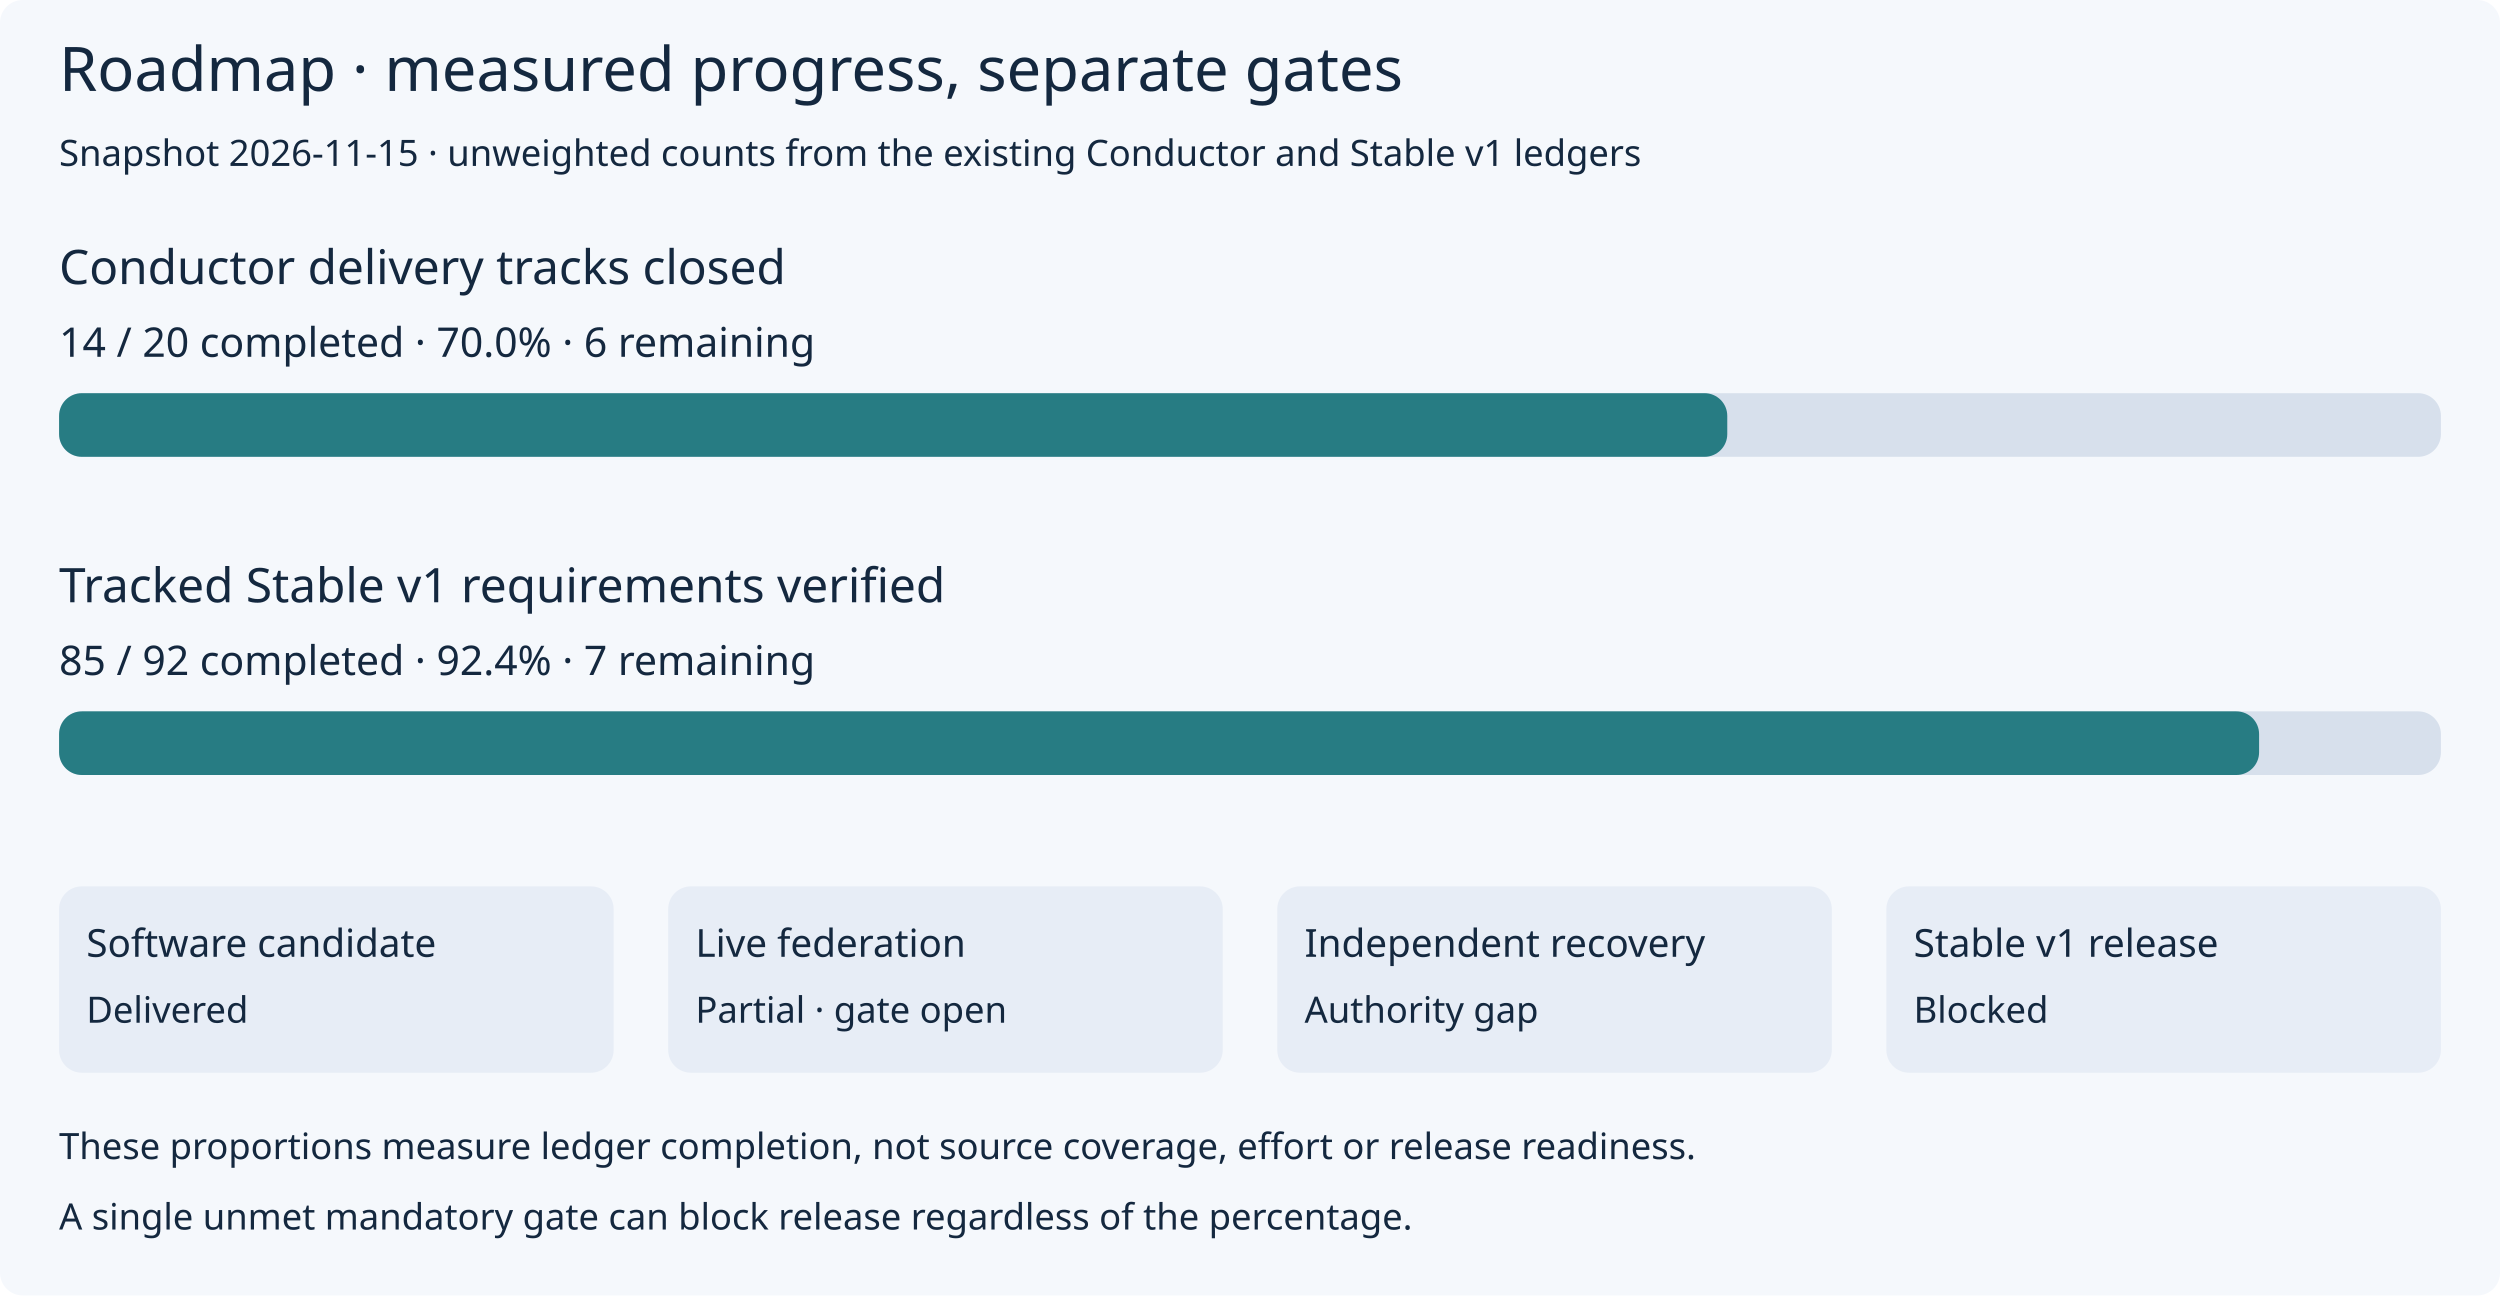
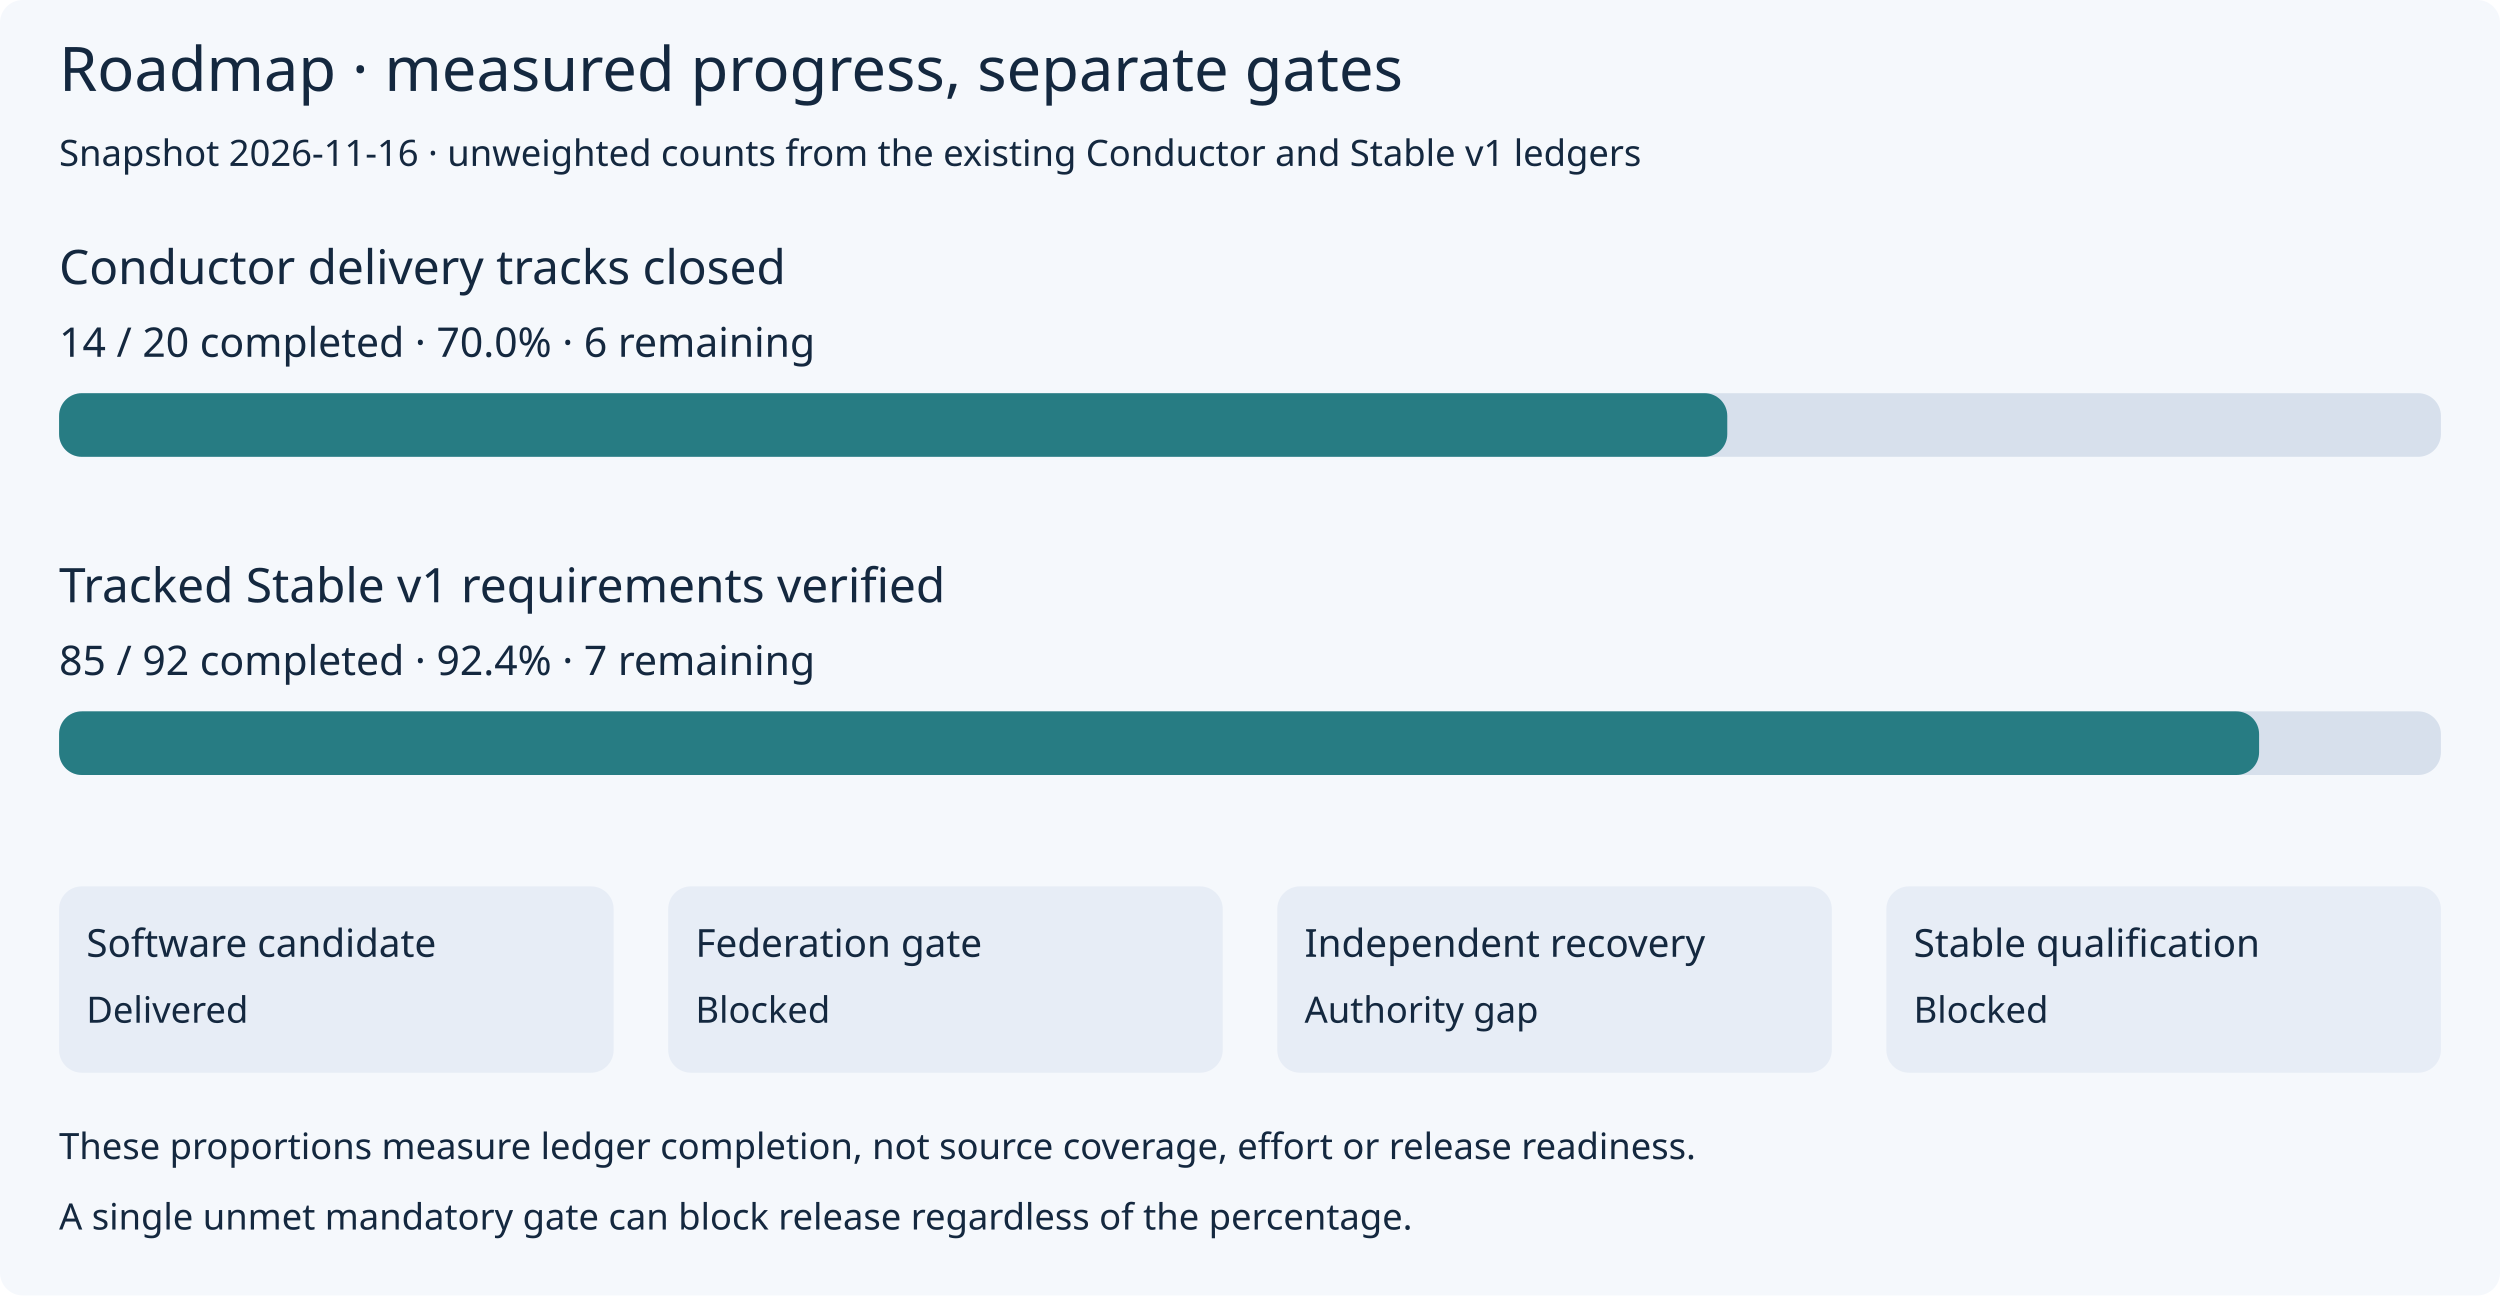
<svg xmlns="http://www.w3.org/2000/svg" width="1100" height="570" viewBox="0 0 1100 570" role="img" aria-labelledby="title desc">
  <style>text{font-family:system-ui,sans-serif;fill:#14283f}</style>
  <rect x="0" y="0" width="1100" height="570" rx="10" fill="#f5f8fc" />
  <text x="26" y="40" font-size="27">Roadmap · measured progress, separate gates</text>
-   <text x="26" y="73" font-size="16">Snapshot 2026-11-15 · unweighted counts from the existing Conductor and Stable v1 ledgers</text>
+   <text x="26" y="73" font-size="16">Snapshot 2026-11-16 · unweighted counts from the existing Conductor and Stable v1 ledgers</text>
  <text x="26" y="125" font-size="21">Conductor delivery tracks closed</text>
  <text x="26" y="157" font-size="18">14 / 20 completed · 70.0% · 6 remaining</text>
  <rect x="26" y="173" width="1048" height="28" rx="10" fill="#d7e0ec" />
  <rect x="26" y="173" width="734" height="28" rx="10" fill="#277c83" />
  <text x="26" y="265" font-size="21">Tracked Stable v1 requirements verified</text>
  <text x="26" y="297" font-size="18">85 / 92 completed · 92.4% · 7 remaining</text>
  <rect x="26" y="313" width="1048" height="28" rx="10" fill="#d7e0ec" />
  <rect x="26" y="313" width="968" height="28" rx="10" fill="#277c83" />
  <rect x="26" y="390" width="244" height="82" rx="10" fill="#e7edf6" />
  <text x="38" y="421" font-size="17">Software candidate</text>
  <text x="38" y="450" font-size="16">Delivered</text>
  <rect x="294" y="390" width="244" height="82" rx="10" fill="#e7edf6" />
-   <text x="306" y="421" font-size="17">Live federation</text>
-   <text x="306" y="450" font-size="16">Partial · gate open</text>
+   <text x="306" y="421" font-size="17">Federation gate</text>
+   <text x="306" y="450" font-size="16">Blocked</text>
  <rect x="562" y="390" width="244" height="82" rx="10" fill="#e7edf6" />
  <text x="574" y="421" font-size="17">Independent recovery</text>
  <text x="574" y="450" font-size="16">Authority gap</text>
  <rect x="830" y="390" width="244" height="82" rx="10" fill="#e7edf6" />
-   <text x="842" y="421" font-size="17">Stable v1 release</text>
+   <text x="842" y="421" font-size="17">Stable qualification</text>
  <text x="842" y="450" font-size="16">Blocked</text>
  <text x="26" y="510" font-size="16">These proportions measure ledger completion, not source coverage, effort or release readiness.</text>
  <text x="26" y="541" font-size="16">A single unmet mandatory gate can block release regardless of the percentage.</text>
</svg>
